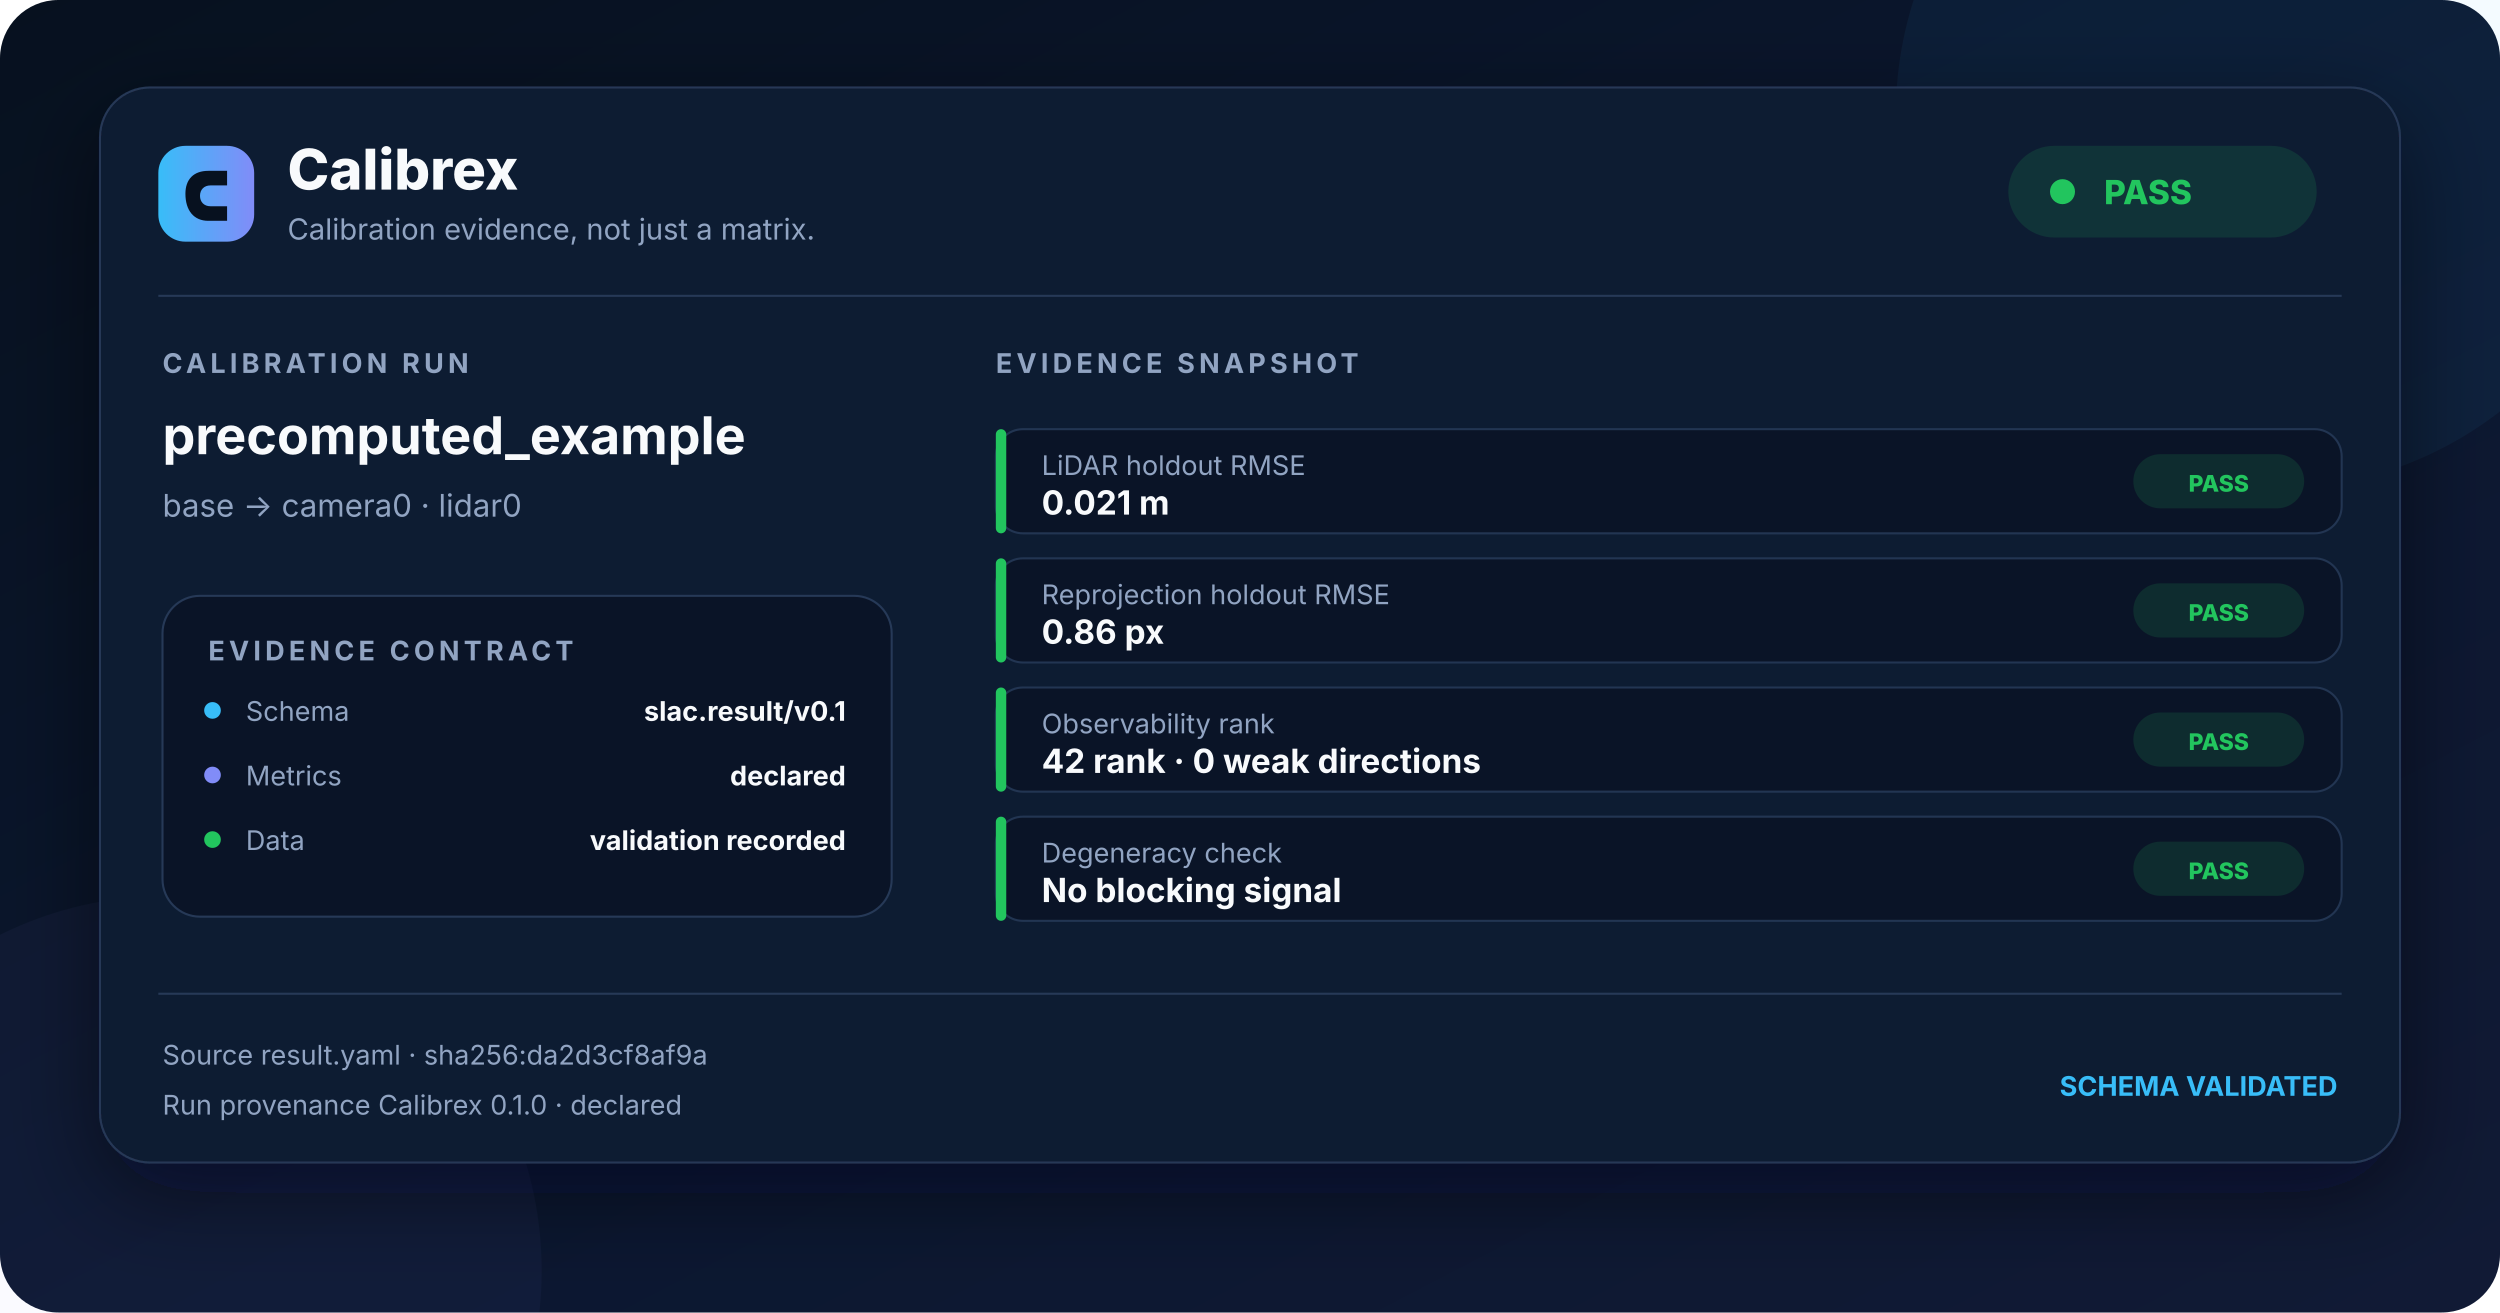
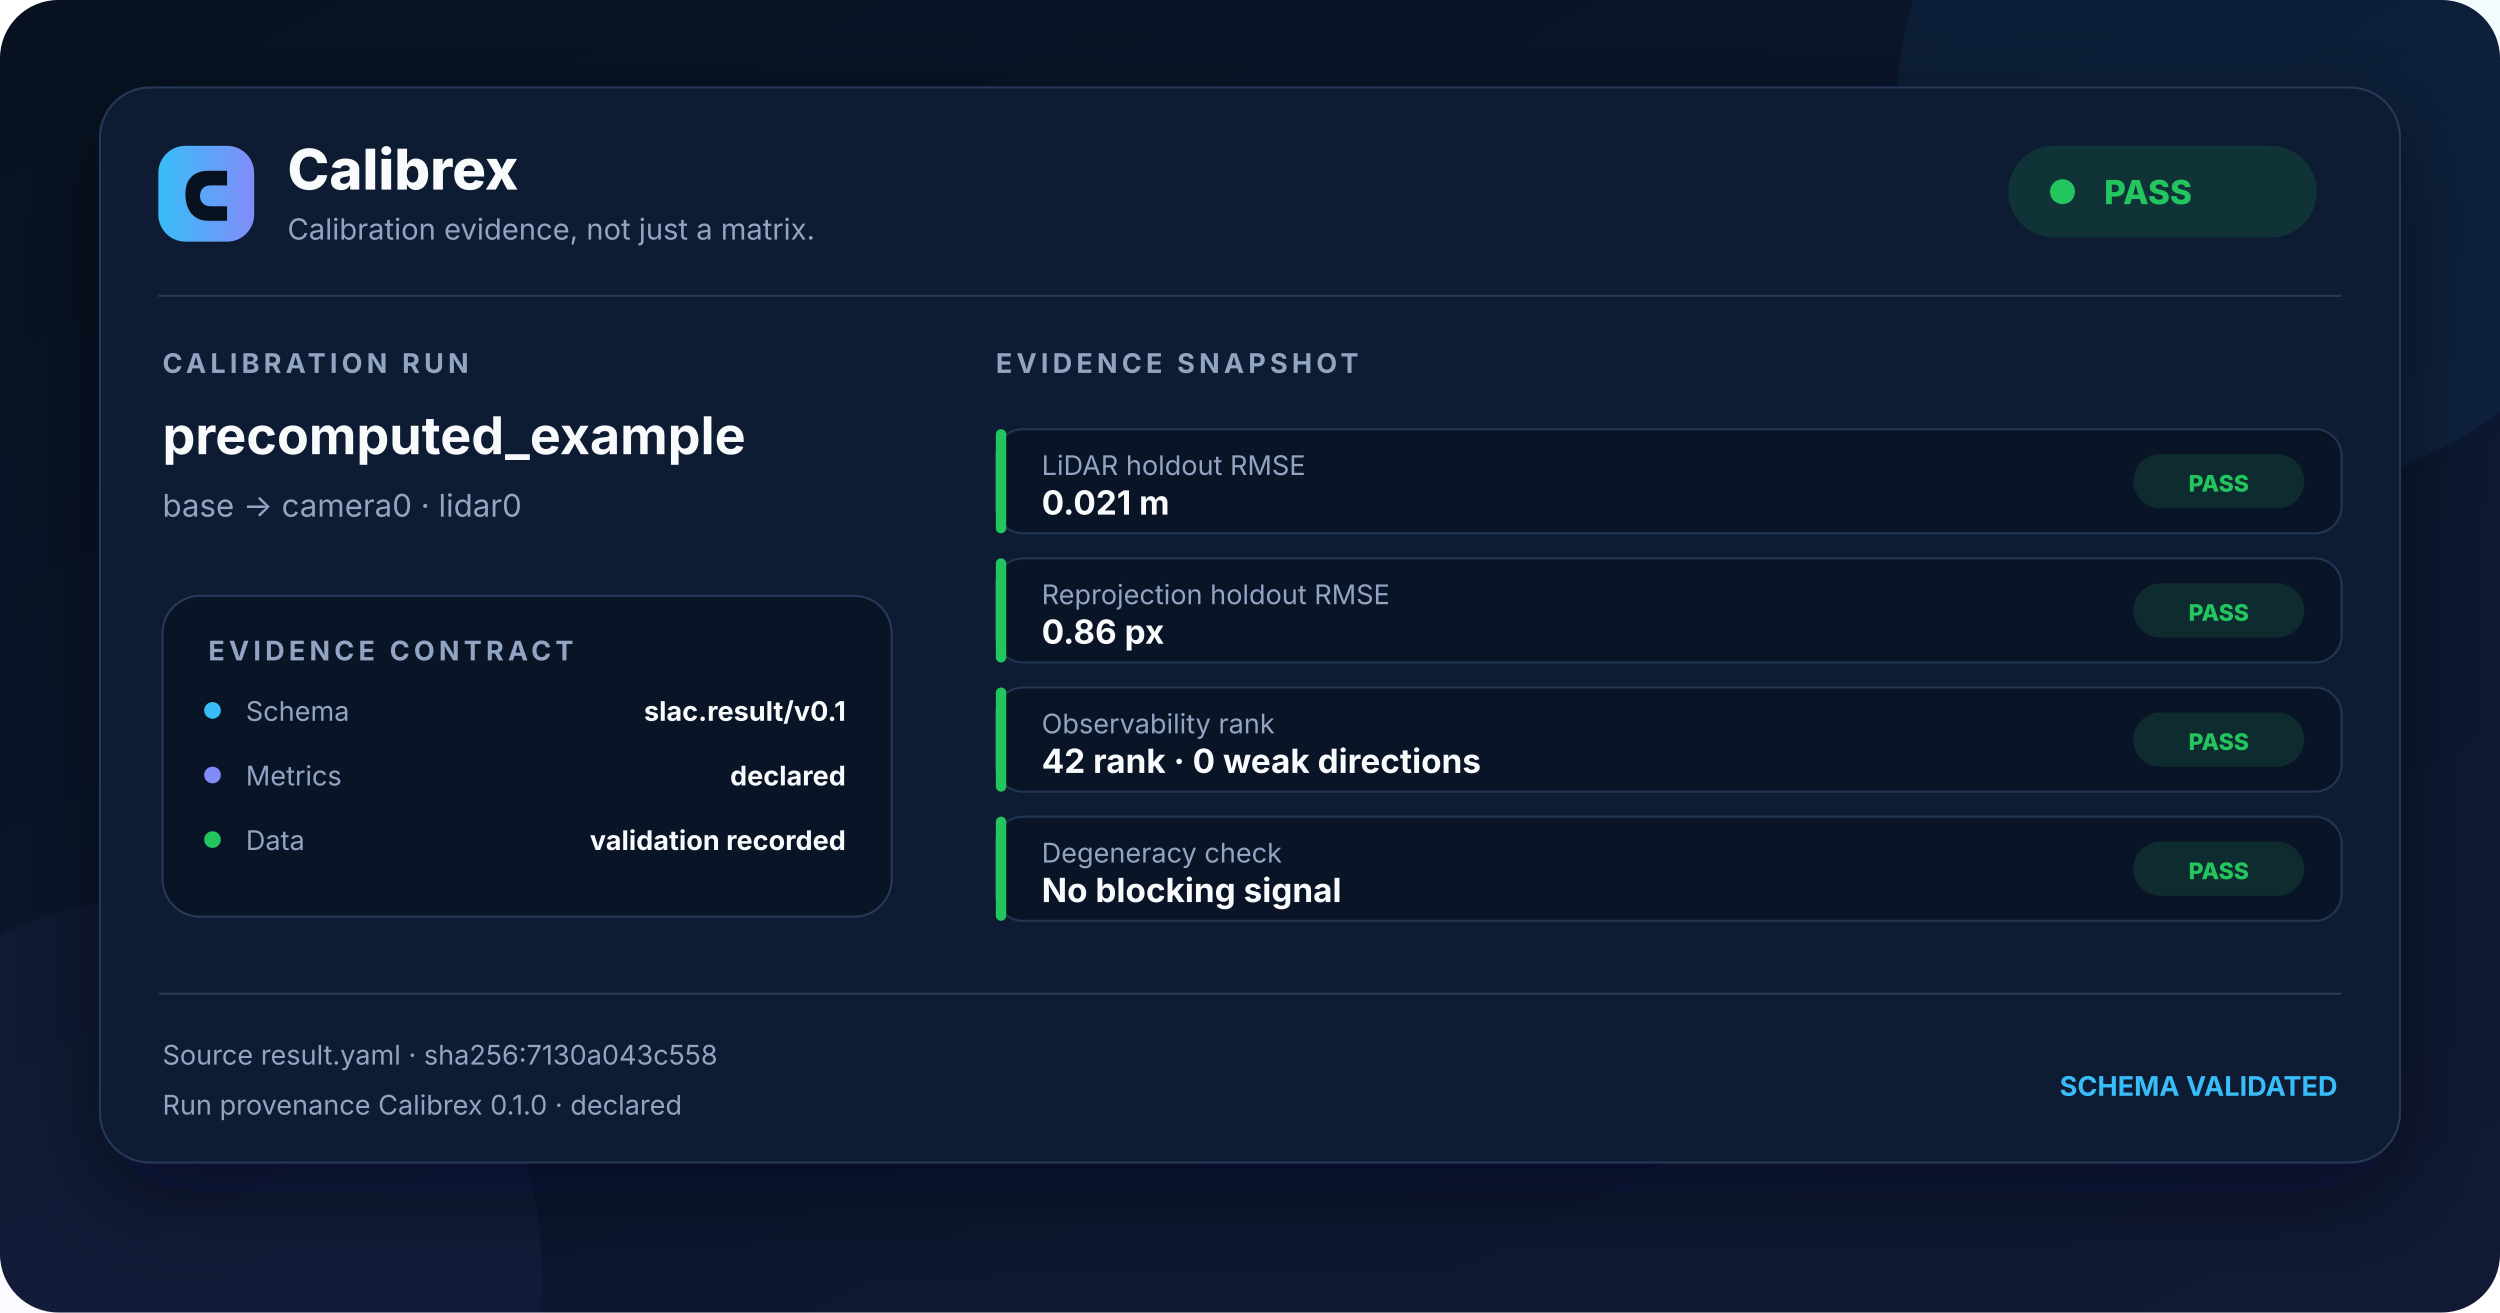
<svg xmlns="http://www.w3.org/2000/svg" width="1200" height="630" viewBox="0 0 1200 630" role="img" aria-labelledby="title description">
  <defs>
    <linearGradient id="background" x1="0" y1="0" x2="1" y2="1">
      <stop offset="0" stop-color="#07111f" />
      <stop offset="0.55" stop-color="#0b1730" />
      <stop offset="1" stop-color="#111a35" />
    </linearGradient>
    <linearGradient id="accent" x1="0" y1="0" x2="1" y2="0">
      <stop offset="0" stop-color="#38bdf8" />
      <stop offset="1" stop-color="#818cf8" />
    </linearGradient>
    <filter id="shadow" x="-20%" y="-20%" width="140%" height="140%">
      <feDropShadow dx="0" dy="14" stdDeviation="22" flood-color="#020617" flood-opacity="0.5" />
    </filter>
    <style>
      .sans { font-family: Inter, ui-sans-serif, system-ui, -apple-system,
        BlinkMacSystemFont, "Segoe UI", sans-serif; }
      .caps { font-size: 13px; font-weight: 700; letter-spacing: 2px; }
      .muted { fill: #91a4c2; }
      .bright { fill: #f8fafc; }
    </style>
  </defs>
  <rect width="1200" height="630" rx="28" fill="url(#background)" />
  <circle cx="1090" cy="55" r="180" fill="#38bdf8" opacity="0.055" />
  <circle cx="80" cy="610" r="180" fill="#818cf8" opacity="0.045" />
  <rect x="48" y="42" width="1104" height="516" rx="24" fill="#0f1b31" stroke="#263957" filter="url(#shadow)" />
  <g class="sans">
    <g transform="translate(76 70)">
      <rect width="46" height="46" rx="13" fill="url(#accent)" />
      <path d="M13 23c0-7 4-11 11-11h9v7h-8c-3 0-5 2-5 5s2 5 5 5h8v7h-9         c-7 0-11-5-11-13z" fill="#07111f" />
    </g>
    <text x="138" y="91" class="bright" font-size="27" font-weight="780">Calibrex</text>
    <text x="138" y="115" class="muted" font-size="14">Calibration evidence,
      not just a matrix.</text>
    <rect x="964" y="70" width="148" height="44" rx="22" fill="#22c55e" opacity="0.14" />
    <circle cx="990" cy="92" r="6" fill="#22c55e" />
    <text x="1010" y="98" fill="#22c55e" font-size="16" font-weight="800">PASS</text>
    <line x1="76" y1="142" x2="1124" y2="142" stroke="#263957" />
    <text x="78" y="179" class="caps muted">CALIBRATION RUN</text>
    <text x="78" y="218" class="bright" font-size="25" font-weight="730">precomputed_example</text>
    <text x="78" y="248" class="muted" font-size="15">base → camera0 · lidar0</text>
    <g transform="translate(78 286)">
      <rect width="350" height="154" rx="18" fill="#0a1427" stroke="#263957" />
      <text x="22" y="31" class="caps muted">EVIDENCE CONTRACT</text>
      <circle cx="24" cy="55" r="4" fill="#38bdf8" />
      <text x="40" y="60" class="muted" font-size="13">Schema</text>
      <text x="328" y="60" text-anchor="end" class="bright" font-size="13" font-weight="650">slac.result/v0.1</text>
      <circle cx="24" cy="86" r="4" fill="#818cf8" />
      <text x="40" y="91" class="muted" font-size="13">Metrics</text>
      <text x="328" y="91" text-anchor="end" class="bright" font-size="13" font-weight="650">declared</text>
      <circle cx="24" cy="117" r="4" fill="#22c55e" />
      <text x="40" y="122" class="muted" font-size="13">Data</text>
      <text x="328" y="122" text-anchor="end" class="bright" font-size="13" font-weight="650">validation recorded</text>
    </g>
    <text x="478" y="179" class="caps muted">EVIDENCE SNAPSHOT</text>
    <g transform="translate(478 206)">
      <rect width="646" height="50" rx="13" fill="#0a1427" stroke="#223552" />
      <rect width="5" height="50" rx="2.5" fill="#22c55e" />
      <text x="22" y="22" class="muted" font-size="13">LiDAR holdout RMSE</text>
      <text x="22" y="41" class="bright" font-size="16" font-weight="700">0.021 m</text>
      <rect x="546" y="12" width="82" height="26" rx="13" fill="#22c55e" opacity="0.14" />
      <text x="587" y="30" text-anchor="middle" fill="#22c55e" font-size="11" font-weight="800">PASS</text>
    </g>
    <g transform="translate(478 268)">
      <rect width="646" height="50" rx="13" fill="#0a1427" stroke="#223552" />
      <rect width="5" height="50" rx="2.5" fill="#22c55e" />
      <text x="22" y="22" class="muted" font-size="13">Reprojection holdout RMSE</text>
      <text x="22" y="41" class="bright" font-size="16" font-weight="700">0.86 px</text>
      <rect x="546" y="12" width="82" height="26" rx="13" fill="#22c55e" opacity="0.14" />
      <text x="587" y="30" text-anchor="middle" fill="#22c55e" font-size="11" font-weight="800">PASS</text>
    </g>
    <g transform="translate(478 330)">
      <rect width="646" height="50" rx="13" fill="#0a1427" stroke="#223552" />
      <rect width="5" height="50" rx="2.5" fill="#22c55e" />
      <text x="22" y="22" class="muted" font-size="13">Observability rank</text>
      <text x="22" y="41" class="bright" font-size="16" font-weight="700">42 rank · 0 weak directions</text>
      <rect x="546" y="12" width="82" height="26" rx="13" fill="#22c55e" opacity="0.14" />
      <text x="587" y="30" text-anchor="middle" fill="#22c55e" font-size="11" font-weight="800">PASS</text>
    </g>
    <g transform="translate(478 392)">
      <rect width="646" height="50" rx="13" fill="#0a1427" stroke="#223552" />
      <rect width="5" height="50" rx="2.5" fill="#22c55e" />
      <text x="22" y="22" class="muted" font-size="13">Degeneracy check</text>
      <text x="22" y="41" class="bright" font-size="16" font-weight="700">No blocking signal</text>
      <rect x="546" y="12" width="82" height="26" rx="13" fill="#22c55e" opacity="0.14" />
      <text x="587" y="30" text-anchor="middle" fill="#22c55e" font-size="11" font-weight="800">PASS</text>
    </g>
    <line x1="76" y1="477" x2="1124" y2="477" stroke="#263957" />
    <text x="78" y="511" class="muted" font-size="13">Source
-       result.yaml  ·  sha256:da2d3cf8af9a</text>
+       result.yaml  ·  sha256:7130a043c558</text>
    <text x="78" y="535" class="muted" font-size="13">Run provenance  Calibrex
      0.1.0  ·  declared</text>
    <text x="1122" y="526" text-anchor="end" fill="#38bdf8" font-size="13" font-weight="700">SCHEMA VALIDATED</text>
  </g>
</svg>
